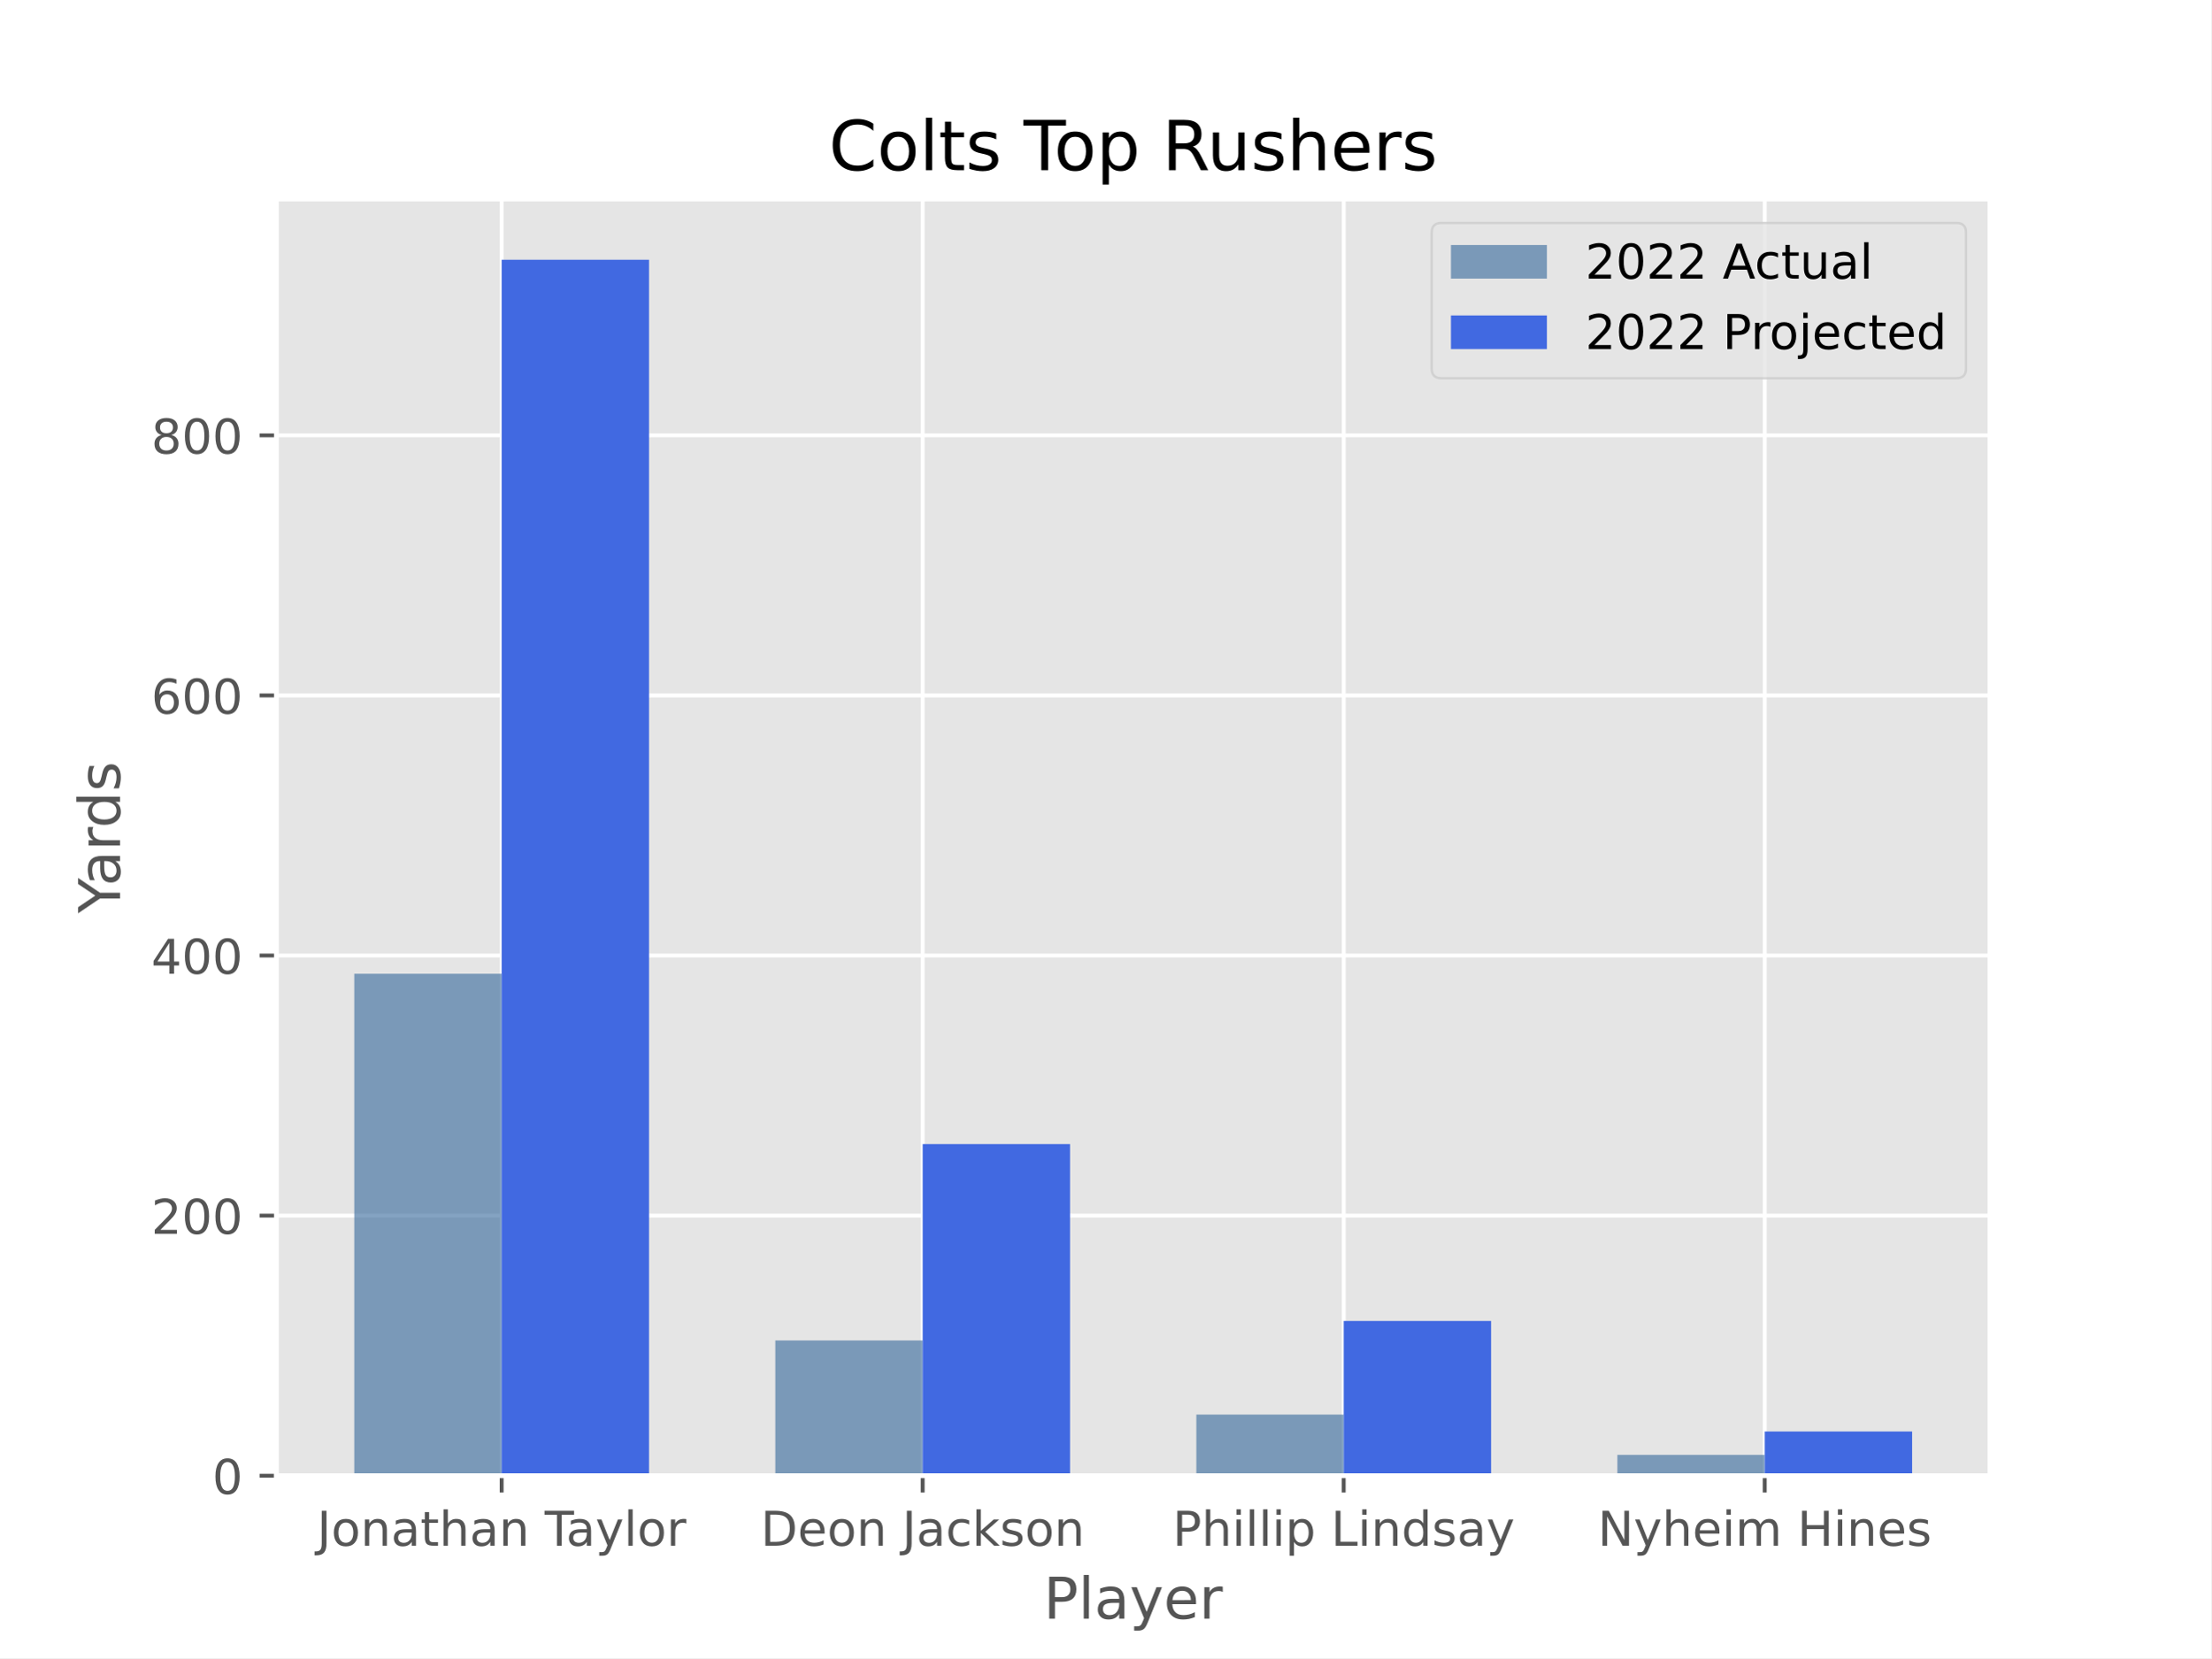
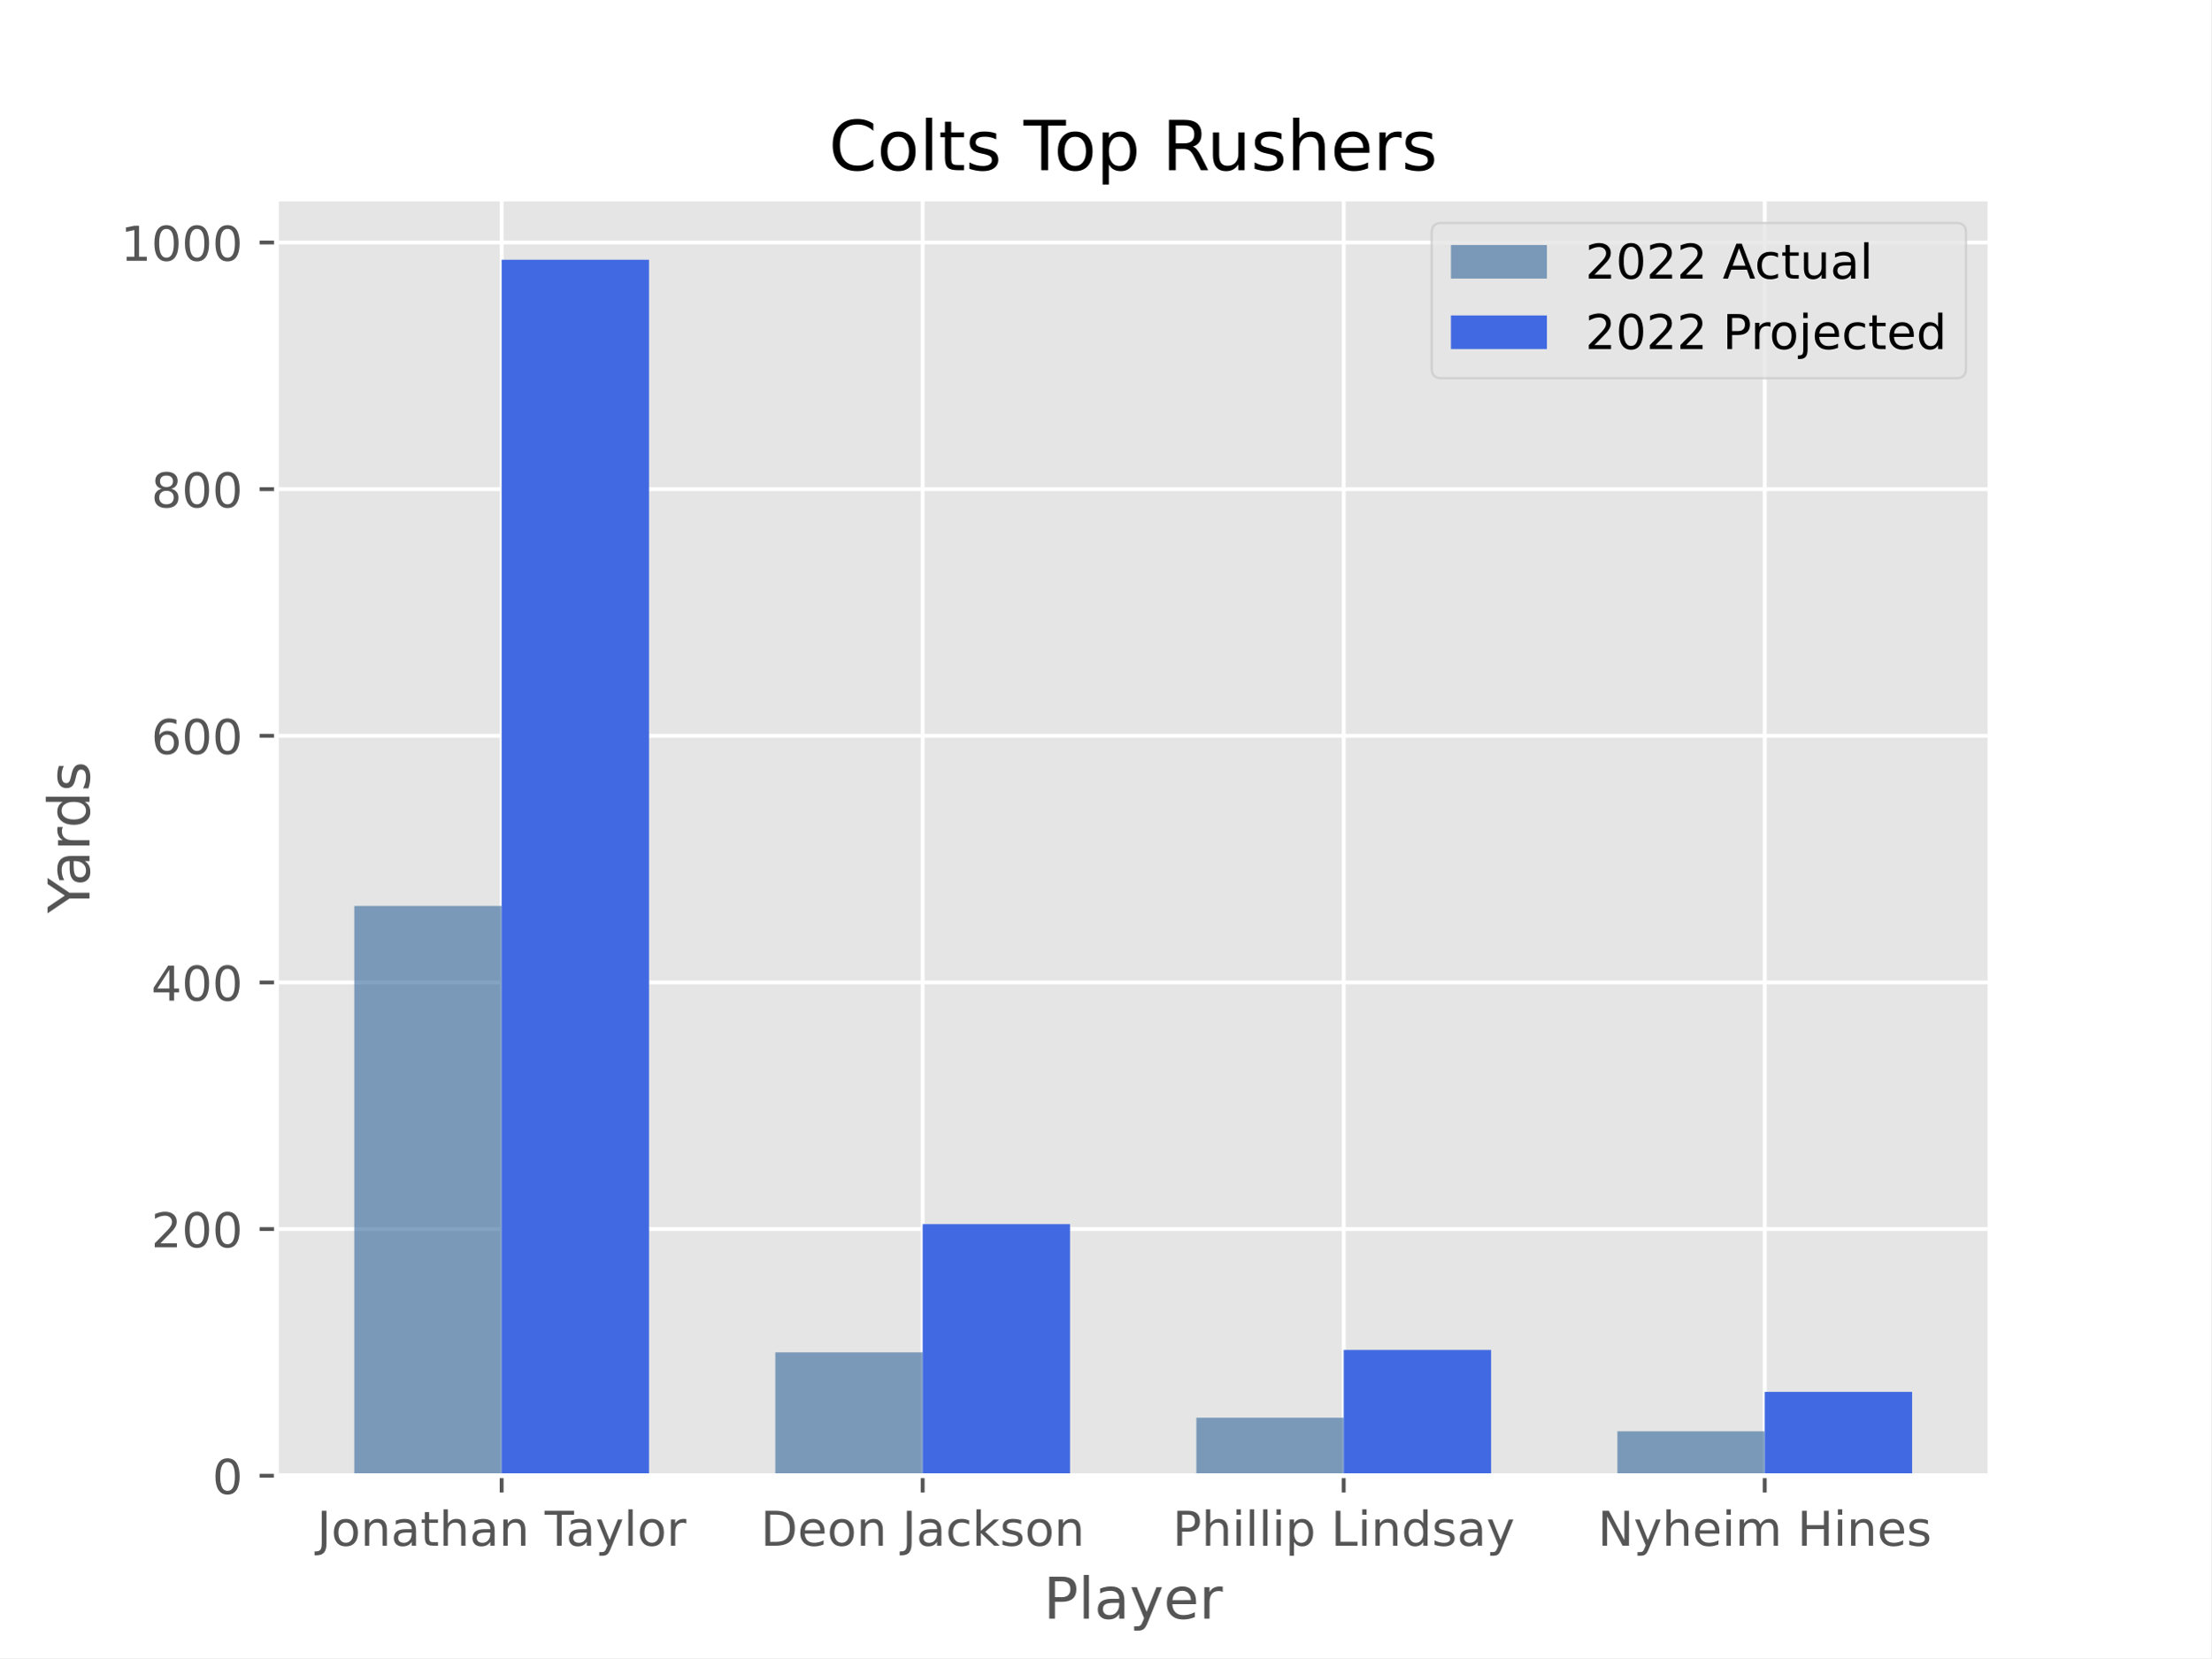
<svg xmlns="http://www.w3.org/2000/svg" xmlns:xlink="http://www.w3.org/1999/xlink" width="460.8pt" height="345.6pt" viewBox="0 0 460.8 345.6" version="1.1">
  <defs>
    <style type="text/css">*{stroke-linejoin: round; stroke-linecap: butt}</style>
  </defs>
  <g id="figure_1">
    <g id="patch_1">
      <path d="M 0 345.6  L 460.8 345.6  L 460.8 0  L 0 0  z " style="fill: #ffffff" />
    </g>
    <g id="axes_1">
      <g id="patch_2">
        <path d="M 57.6 307.584  L 414.72 307.584  L 414.72 41.472  L 57.6 41.472  z " style="fill: #e5e5e5" />
      </g>
      <g id="matplotlib.axis_1">
        <g id="xtick_1">
          <g id="line2d_1">
-             <path d="M 104.543 307.584  L 104.543 41.472  " clip-path="url(#pf321005e83)" style="fill: none; stroke: #ffffff; stroke-width: 0.8; stroke-linecap: square" />
+             <path d="M 104.543 307.584  L 104.543 41.472  " clip-path="url(#pcc3b6e63e6)" style="fill: none; stroke: #ffffff; stroke-width: 0.8; stroke-linecap: square" />
          </g>
          <g id="line2d_2">
            <defs>
-               <path id="m596a01a7bd" d="M 0 0  L 0 3.5  " style="stroke: #555555; stroke-width: 0.8" />
+               <path id="m6c34efee41" d="M 0 0  L 0 3.5  " style="stroke: #555555; stroke-width: 0.8" />
            </defs>
            <g>
-               <use xlink:href="#m596a01a7bd" x="104.543" y="307.584" style="fill: #555555; stroke: #555555; stroke-width: 0.8" />
+               <use xlink:href="#m6c34efee41" x="104.543" y="307.584" style="fill: #555555; stroke: #555555; stroke-width: 0.8" />
            </g>
          </g>
          <g id="text_1">
            <g style="fill: #555555" transform="translate(66.06907 322.1824) scale(0.1 -0.1)">
              <defs>
                <path id="DejaVuSans-4a" d="M 628 4666  L 1259 4666  L 1259 325  Q 1259 -519 939 -900  Q 619 -1281 -91 -1281  L -331 -1281  L -331 -750  L -134 -750  Q 284 -750 456 -515  Q 628 -281 628 325  L 628 4666  z " transform="scale(0.015625)" />
                <path id="DejaVuSans-6f" d="M 1959 3097  Q 1497 3097 1228 2736  Q 959 2375 959 1747  Q 959 1119 1226 758  Q 1494 397 1959 397  Q 2419 397 2687 759  Q 2956 1122 2956 1747  Q 2956 2369 2687 2733  Q 2419 3097 1959 3097  z M 1959 3584  Q 2709 3584 3137 3096  Q 3566 2609 3566 1747  Q 3566 888 3137 398  Q 2709 -91 1959 -91  Q 1206 -91 779 398  Q 353 888 353 1747  Q 353 2609 779 3096  Q 1206 3584 1959 3584  z " transform="scale(0.015625)" />
                <path id="DejaVuSans-6e" d="M 3513 2113  L 3513 0  L 2938 0  L 2938 2094  Q 2938 2591 2744 2837  Q 2550 3084 2163 3084  Q 1697 3084 1428 2787  Q 1159 2491 1159 1978  L 1159 0  L 581 0  L 581 3500  L 1159 3500  L 1159 2956  Q 1366 3272 1645 3428  Q 1925 3584 2291 3584  Q 2894 3584 3203 3211  Q 3513 2838 3513 2113  z " transform="scale(0.015625)" />
                <path id="DejaVuSans-61" d="M 2194 1759  Q 1497 1759 1228 1600  Q 959 1441 959 1056  Q 959 750 1161 570  Q 1363 391 1709 391  Q 2188 391 2477 730  Q 2766 1069 2766 1631  L 2766 1759  L 2194 1759  z M 3341 1997  L 3341 0  L 2766 0  L 2766 531  Q 2569 213 2275 61  Q 1981 -91 1556 -91  Q 1019 -91 701 211  Q 384 513 384 1019  Q 384 1609 779 1909  Q 1175 2209 1959 2209  L 2766 2209  L 2766 2266  Q 2766 2663 2505 2880  Q 2244 3097 1772 3097  Q 1472 3097 1187 3025  Q 903 2953 641 2809  L 641 3341  Q 956 3463 1253 3523  Q 1550 3584 1831 3584  Q 2591 3584 2966 3190  Q 3341 2797 3341 1997  z " transform="scale(0.015625)" />
                <path id="DejaVuSans-74" d="M 1172 4494  L 1172 3500  L 2356 3500  L 2356 3053  L 1172 3053  L 1172 1153  Q 1172 725 1289 603  Q 1406 481 1766 481  L 2356 481  L 2356 0  L 1766 0  Q 1100 0 847 248  Q 594 497 594 1153  L 594 3053  L 172 3053  L 172 3500  L 594 3500  L 594 4494  L 1172 4494  z " transform="scale(0.015625)" />
                <path id="DejaVuSans-68" d="M 3513 2113  L 3513 0  L 2938 0  L 2938 2094  Q 2938 2591 2744 2837  Q 2550 3084 2163 3084  Q 1697 3084 1428 2787  Q 1159 2491 1159 1978  L 1159 0  L 581 0  L 581 4863  L 1159 4863  L 1159 2956  Q 1366 3272 1645 3428  Q 1925 3584 2291 3584  Q 2894 3584 3203 3211  Q 3513 2838 3513 2113  z " transform="scale(0.015625)" />
                <path id="DejaVuSans-20" transform="scale(0.015625)" />
                <path id="DejaVuSans-54" d="M -19 4666  L 3928 4666  L 3928 4134  L 2272 4134  L 2272 0  L 1638 0  L 1638 4134  L -19 4134  L -19 4666  z " transform="scale(0.015625)" />
                <path id="DejaVuSans-79" d="M 2059 -325  Q 1816 -950 1584 -1140  Q 1353 -1331 966 -1331  L 506 -1331  L 506 -850  L 844 -850  Q 1081 -850 1212 -737  Q 1344 -625 1503 -206  L 1606 56  L 191 3500  L 800 3500  L 1894 763  L 2988 3500  L 3597 3500  L 2059 -325  z " transform="scale(0.015625)" />
                <path id="DejaVuSans-6c" d="M 603 4863  L 1178 4863  L 1178 0  L 603 0  L 603 4863  z " transform="scale(0.015625)" />
                <path id="DejaVuSans-72" d="M 2631 2963  Q 2534 3019 2420 3045  Q 2306 3072 2169 3072  Q 1681 3072 1420 2755  Q 1159 2438 1159 1844  L 1159 0  L 581 0  L 581 3500  L 1159 3500  L 1159 2956  Q 1341 3275 1631 3429  Q 1922 3584 2338 3584  Q 2397 3584 2469 3576  Q 2541 3569 2628 3553  L 2631 2963  z " transform="scale(0.015625)" />
              </defs>
              <use xlink:href="#DejaVuSans-4a" />
              <use xlink:href="#DejaVuSans-6f" x="29.492" />
              <use xlink:href="#DejaVuSans-6e" x="90.674" />
              <use xlink:href="#DejaVuSans-61" x="154.053" />
              <use xlink:href="#DejaVuSans-74" x="215.332" />
              <use xlink:href="#DejaVuSans-68" x="254.541" />
              <use xlink:href="#DejaVuSans-61" x="317.92" />
              <use xlink:href="#DejaVuSans-6e" x="379.199" />
              <use xlink:href="#DejaVuSans-20" x="442.578" />
              <use xlink:href="#DejaVuSans-54" x="474.365" />
              <use xlink:href="#DejaVuSans-61" x="518.949" />
              <use xlink:href="#DejaVuSans-79" x="580.229" />
              <use xlink:href="#DejaVuSans-6c" x="639.408" />
              <use xlink:href="#DejaVuSans-6f" x="667.191" />
              <use xlink:href="#DejaVuSans-72" x="728.373" />
            </g>
          </g>
        </g>
        <g id="xtick_2">
          <g id="line2d_3">
-             <path d="M 192.288 307.584  L 192.288 41.472  " clip-path="url(#pf321005e83)" style="fill: none; stroke: #ffffff; stroke-width: 0.8; stroke-linecap: square" />
+             <path d="M 192.288 307.584  L 192.288 41.472  " clip-path="url(#pcc3b6e63e6)" style="fill: none; stroke: #ffffff; stroke-width: 0.8; stroke-linecap: square" />
          </g>
          <g id="line2d_4">
            <g>
-               <use xlink:href="#m596a01a7bd" x="192.288" y="307.584" style="fill: #555555; stroke: #555555; stroke-width: 0.8" />
+               <use xlink:href="#m6c34efee41" x="192.288" y="307.584" style="fill: #555555; stroke: #555555; stroke-width: 0.8" />
            </g>
          </g>
          <g id="text_2">
            <g style="fill: #555555" transform="translate(158.5276 322.1824) scale(0.1 -0.1)">
              <defs>
                <path id="DejaVuSans-44" d="M 1259 4147  L 1259 519  L 2022 519  Q 2988 519 3436 956  Q 3884 1394 3884 2338  Q 3884 3275 3436 3711  Q 2988 4147 2022 4147  L 1259 4147  z M 628 4666  L 1925 4666  Q 3281 4666 3915 4102  Q 4550 3538 4550 2338  Q 4550 1131 3912 565  Q 3275 0 1925 0  L 628 0  L 628 4666  z " transform="scale(0.015625)" />
                <path id="DejaVuSans-65" d="M 3597 1894  L 3597 1613  L 953 1613  Q 991 1019 1311 708  Q 1631 397 2203 397  Q 2534 397 2845 478  Q 3156 559 3463 722  L 3463 178  Q 3153 47 2828 -22  Q 2503 -91 2169 -91  Q 1331 -91 842 396  Q 353 884 353 1716  Q 353 2575 817 3079  Q 1281 3584 2069 3584  Q 2775 3584 3186 3129  Q 3597 2675 3597 1894  z M 3022 2063  Q 3016 2534 2758 2815  Q 2500 3097 2075 3097  Q 1594 3097 1305 2825  Q 1016 2553 972 2059  L 3022 2063  z " transform="scale(0.015625)" />
                <path id="DejaVuSans-63" d="M 3122 3366  L 3122 2828  Q 2878 2963 2633 3030  Q 2388 3097 2138 3097  Q 1578 3097 1268 2742  Q 959 2388 959 1747  Q 959 1106 1268 751  Q 1578 397 2138 397  Q 2388 397 2633 464  Q 2878 531 3122 666  L 3122 134  Q 2881 22 2623 -34  Q 2366 -91 2075 -91  Q 1284 -91 818 406  Q 353 903 353 1747  Q 353 2603 823 3093  Q 1294 3584 2113 3584  Q 2378 3584 2631 3529  Q 2884 3475 3122 3366  z " transform="scale(0.015625)" />
                <path id="DejaVuSans-6b" d="M 581 4863  L 1159 4863  L 1159 1991  L 2875 3500  L 3609 3500  L 1753 1863  L 3688 0  L 2938 0  L 1159 1709  L 1159 0  L 581 0  L 581 4863  z " transform="scale(0.015625)" />
                <path id="DejaVuSans-73" d="M 2834 3397  L 2834 2853  Q 2591 2978 2328 3040  Q 2066 3103 1784 3103  Q 1356 3103 1142 2972  Q 928 2841 928 2578  Q 928 2378 1081 2264  Q 1234 2150 1697 2047  L 1894 2003  Q 2506 1872 2764 1633  Q 3022 1394 3022 966  Q 3022 478 2636 193  Q 2250 -91 1575 -91  Q 1294 -91 989 -36  Q 684 19 347 128  L 347 722  Q 666 556 975 473  Q 1284 391 1588 391  Q 1994 391 2212 530  Q 2431 669 2431 922  Q 2431 1156 2273 1281  Q 2116 1406 1581 1522  L 1381 1569  Q 847 1681 609 1914  Q 372 2147 372 2553  Q 372 3047 722 3315  Q 1072 3584 1716 3584  Q 2034 3584 2315 3537  Q 2597 3491 2834 3397  z " transform="scale(0.015625)" />
              </defs>
              <use xlink:href="#DejaVuSans-44" />
              <use xlink:href="#DejaVuSans-65" x="77.002" />
              <use xlink:href="#DejaVuSans-6f" x="138.525" />
              <use xlink:href="#DejaVuSans-6e" x="199.707" />
              <use xlink:href="#DejaVuSans-20" x="263.086" />
              <use xlink:href="#DejaVuSans-4a" x="294.873" />
              <use xlink:href="#DejaVuSans-61" x="324.365" />
              <use xlink:href="#DejaVuSans-63" x="385.645" />
              <use xlink:href="#DejaVuSans-6b" x="440.625" />
              <use xlink:href="#DejaVuSans-73" x="498.535" />
              <use xlink:href="#DejaVuSans-6f" x="550.635" />
              <use xlink:href="#DejaVuSans-6e" x="611.816" />
            </g>
          </g>
        </g>
        <g id="xtick_3">
          <g id="line2d_5">
-             <path d="M 280.032 307.584  L 280.032 41.472  " clip-path="url(#pf321005e83)" style="fill: none; stroke: #ffffff; stroke-width: 0.8; stroke-linecap: square" />
+             <path d="M 280.032 307.584  L 280.032 41.472  " clip-path="url(#pcc3b6e63e6)" style="fill: none; stroke: #ffffff; stroke-width: 0.8; stroke-linecap: square" />
          </g>
          <g id="line2d_6">
            <g>
-               <use xlink:href="#m596a01a7bd" x="280.032" y="307.584" style="fill: #555555; stroke: #555555; stroke-width: 0.8" />
+               <use xlink:href="#m6c34efee41" x="280.032" y="307.584" style="fill: #555555; stroke: #555555; stroke-width: 0.8" />
            </g>
          </g>
          <g id="text_3">
            <g style="fill: #555555" transform="translate(244.383 322.1824) scale(0.1 -0.1)">
              <defs>
                <path id="DejaVuSans-50" d="M 1259 4147  L 1259 2394  L 2053 2394  Q 2494 2394 2734 2622  Q 2975 2850 2975 3272  Q 2975 3691 2734 3919  Q 2494 4147 2053 4147  L 1259 4147  z M 628 4666  L 2053 4666  Q 2838 4666 3239 4311  Q 3641 3956 3641 3272  Q 3641 2581 3239 2228  Q 2838 1875 2053 1875  L 1259 1875  L 1259 0  L 628 0  L 628 4666  z " transform="scale(0.015625)" />
                <path id="DejaVuSans-69" d="M 603 3500  L 1178 3500  L 1178 0  L 603 0  L 603 3500  z M 603 4863  L 1178 4863  L 1178 4134  L 603 4134  L 603 4863  z " transform="scale(0.015625)" />
                <path id="DejaVuSans-70" d="M 1159 525  L 1159 -1331  L 581 -1331  L 581 3500  L 1159 3500  L 1159 2969  Q 1341 3281 1617 3432  Q 1894 3584 2278 3584  Q 2916 3584 3314 3078  Q 3713 2572 3713 1747  Q 3713 922 3314 415  Q 2916 -91 2278 -91  Q 1894 -91 1617 61  Q 1341 213 1159 525  z M 3116 1747  Q 3116 2381 2855 2742  Q 2594 3103 2138 3103  Q 1681 3103 1420 2742  Q 1159 2381 1159 1747  Q 1159 1113 1420 752  Q 1681 391 2138 391  Q 2594 391 2855 752  Q 3116 1113 3116 1747  z " transform="scale(0.015625)" />
                <path id="DejaVuSans-4c" d="M 628 4666  L 1259 4666  L 1259 531  L 3531 531  L 3531 0  L 628 0  L 628 4666  z " transform="scale(0.015625)" />
                <path id="DejaVuSans-64" d="M 2906 2969  L 2906 4863  L 3481 4863  L 3481 0  L 2906 0  L 2906 525  Q 2725 213 2448 61  Q 2172 -91 1784 -91  Q 1150 -91 751 415  Q 353 922 353 1747  Q 353 2572 751 3078  Q 1150 3584 1784 3584  Q 2172 3584 2448 3432  Q 2725 3281 2906 2969  z M 947 1747  Q 947 1113 1208 752  Q 1469 391 1925 391  Q 2381 391 2643 752  Q 2906 1113 2906 1747  Q 2906 2381 2643 2742  Q 2381 3103 1925 3103  Q 1469 3103 1208 2742  Q 947 2381 947 1747  z " transform="scale(0.015625)" />
              </defs>
              <use xlink:href="#DejaVuSans-50" />
              <use xlink:href="#DejaVuSans-68" x="60.303" />
              <use xlink:href="#DejaVuSans-69" x="123.682" />
              <use xlink:href="#DejaVuSans-6c" x="151.465" />
              <use xlink:href="#DejaVuSans-6c" x="179.248" />
              <use xlink:href="#DejaVuSans-69" x="207.031" />
              <use xlink:href="#DejaVuSans-70" x="234.814" />
              <use xlink:href="#DejaVuSans-20" x="298.291" />
              <use xlink:href="#DejaVuSans-4c" x="330.078" />
              <use xlink:href="#DejaVuSans-69" x="385.791" />
              <use xlink:href="#DejaVuSans-6e" x="413.574" />
              <use xlink:href="#DejaVuSans-64" x="476.953" />
              <use xlink:href="#DejaVuSans-73" x="540.43" />
              <use xlink:href="#DejaVuSans-61" x="592.529" />
              <use xlink:href="#DejaVuSans-79" x="653.809" />
            </g>
          </g>
        </g>
        <g id="xtick_4">
          <g id="line2d_7">
-             <path d="M 367.777 307.584  L 367.777 41.472  " clip-path="url(#pf321005e83)" style="fill: none; stroke: #ffffff; stroke-width: 0.8; stroke-linecap: square" />
+             <path d="M 367.777 307.584  L 367.777 41.472  " clip-path="url(#pcc3b6e63e6)" style="fill: none; stroke: #ffffff; stroke-width: 0.8; stroke-linecap: square" />
          </g>
          <g id="line2d_8">
            <g>
-               <use xlink:href="#m596a01a7bd" x="367.777" y="307.584" style="fill: #555555; stroke: #555555; stroke-width: 0.8" />
+               <use xlink:href="#m6c34efee41" x="367.777" y="307.584" style="fill: #555555; stroke: #555555; stroke-width: 0.8" />
            </g>
          </g>
          <g id="text_4">
            <g style="fill: #555555" transform="translate(332.9837 322.1824) scale(0.1 -0.1)">
              <defs>
                <path id="DejaVuSans-4e" d="M 628 4666  L 1478 4666  L 3547 763  L 3547 4666  L 4159 4666  L 4159 0  L 3309 0  L 1241 3903  L 1241 0  L 628 0  L 628 4666  z " transform="scale(0.015625)" />
                <path id="DejaVuSans-6d" d="M 3328 2828  Q 3544 3216 3844 3400  Q 4144 3584 4550 3584  Q 5097 3584 5394 3201  Q 5691 2819 5691 2113  L 5691 0  L 5113 0  L 5113 2094  Q 5113 2597 4934 2840  Q 4756 3084 4391 3084  Q 3944 3084 3684 2787  Q 3425 2491 3425 1978  L 3425 0  L 2847 0  L 2847 2094  Q 2847 2600 2669 2842  Q 2491 3084 2119 3084  Q 1678 3084 1418 2786  Q 1159 2488 1159 1978  L 1159 0  L 581 0  L 581 3500  L 1159 3500  L 1159 2956  Q 1356 3278 1631 3431  Q 1906 3584 2284 3584  Q 2666 3584 2933 3390  Q 3200 3197 3328 2828  z " transform="scale(0.015625)" />
                <path id="DejaVuSans-48" d="M 628 4666  L 1259 4666  L 1259 2753  L 3553 2753  L 3553 4666  L 4184 4666  L 4184 0  L 3553 0  L 3553 2222  L 1259 2222  L 1259 0  L 628 0  L 628 4666  z " transform="scale(0.015625)" />
              </defs>
              <use xlink:href="#DejaVuSans-4e" />
              <use xlink:href="#DejaVuSans-79" x="74.805" />
              <use xlink:href="#DejaVuSans-68" x="133.984" />
              <use xlink:href="#DejaVuSans-65" x="197.363" />
              <use xlink:href="#DejaVuSans-69" x="258.887" />
              <use xlink:href="#DejaVuSans-6d" x="286.67" />
              <use xlink:href="#DejaVuSans-20" x="384.082" />
              <use xlink:href="#DejaVuSans-48" x="415.869" />
              <use xlink:href="#DejaVuSans-69" x="491.064" />
              <use xlink:href="#DejaVuSans-6e" x="518.848" />
              <use xlink:href="#DejaVuSans-65" x="582.227" />
              <use xlink:href="#DejaVuSans-73" x="643.75" />
            </g>
          </g>
        </g>
        <g id="text_5">
          <g style="fill: #555555" transform="translate(217.4888 337.3802) scale(0.12 -0.12)">
            <use xlink:href="#DejaVuSans-50" />
            <use xlink:href="#DejaVuSans-6c" x="60.303" />
            <use xlink:href="#DejaVuSans-61" x="88.086" />
            <use xlink:href="#DejaVuSans-79" x="149.365" />
            <use xlink:href="#DejaVuSans-65" x="208.545" />
            <use xlink:href="#DejaVuSans-72" x="270.068" />
          </g>
        </g>
      </g>
      <g id="matplotlib.axis_2">
        <g id="ytick_1">
          <g id="line2d_9">
-             <path d="M 57.6 307.584  L 414.72 307.584  " clip-path="url(#pf321005e83)" style="fill: none; stroke: #ffffff; stroke-width: 0.8; stroke-linecap: square" />
+             <path d="M 57.6 307.584  L 414.72 307.584  " clip-path="url(#pcc3b6e63e6)" style="fill: none; stroke: #ffffff; stroke-width: 0.8; stroke-linecap: square" />
          </g>
          <g id="line2d_10">
            <defs>
-               <path id="m72962c4ec6" d="M 0 0  L -3.5 0  " style="stroke: #555555; stroke-width: 0.8" />
+               <path id="mec5c27730e" d="M 0 0  L -3.5 0  " style="stroke: #555555; stroke-width: 0.8" />
            </defs>
            <g>
-               <use xlink:href="#m72962c4ec6" x="57.6" y="307.584" style="fill: #555555; stroke: #555555; stroke-width: 0.8" />
+               <use xlink:href="#mec5c27730e" x="57.6" y="307.584" style="fill: #555555; stroke: #555555; stroke-width: 0.8" />
            </g>
          </g>
          <g id="text_6">
            <g style="fill: #555555" transform="translate(44.2375 311.3832) scale(0.1 -0.1)">
              <defs>
                <path id="DejaVuSans-30" d="M 2034 4250  Q 1547 4250 1301 3770  Q 1056 3291 1056 2328  Q 1056 1369 1301 889  Q 1547 409 2034 409  Q 2525 409 2770 889  Q 3016 1369 3016 2328  Q 3016 3291 2770 3770  Q 2525 4250 2034 4250  z M 2034 4750  Q 2819 4750 3233 4129  Q 3647 3509 3647 2328  Q 3647 1150 3233 529  Q 2819 -91 2034 -91  Q 1250 -91 836 529  Q 422 1150 422 2328  Q 422 3509 836 4129  Q 1250 4750 2034 4750  z " transform="scale(0.015625)" />
              </defs>
              <use xlink:href="#DejaVuSans-30" />
            </g>
          </g>
        </g>
        <g id="ytick_2">
          <g id="line2d_11">
-             <path d="M 57.6 253.372  L 414.72 253.372  " clip-path="url(#pf321005e83)" style="fill: none; stroke: #ffffff; stroke-width: 0.8; stroke-linecap: square" />
+             <path d="M 57.6 256.176  L 414.72 256.176  " clip-path="url(#pcc3b6e63e6)" style="fill: none; stroke: #ffffff; stroke-width: 0.8; stroke-linecap: square" />
          </g>
          <g id="line2d_12">
            <g>
-               <use xlink:href="#m72962c4ec6" x="57.6" y="253.372" style="fill: #555555; stroke: #555555; stroke-width: 0.8" />
+               <use xlink:href="#mec5c27730e" x="57.6" y="256.176" style="fill: #555555; stroke: #555555; stroke-width: 0.8" />
            </g>
          </g>
          <g id="text_7">
-             <g style="fill: #555555" transform="translate(31.5125 257.1715) scale(0.1 -0.1)">
+             <g style="fill: #555555" transform="translate(31.5125 259.9755) scale(0.1 -0.1)">
              <defs>
                <path id="DejaVuSans-32" d="M 1228 531  L 3431 531  L 3431 0  L 469 0  L 469 531  Q 828 903 1448 1529  Q 2069 2156 2228 2338  Q 2531 2678 2651 2914  Q 2772 3150 2772 3378  Q 2772 3750 2511 3984  Q 2250 4219 1831 4219  Q 1534 4219 1204 4116  Q 875 4013 500 3803  L 500 4441  Q 881 4594 1212 4672  Q 1544 4750 1819 4750  Q 2544 4750 2975 4387  Q 3406 4025 3406 3419  Q 3406 3131 3298 2873  Q 3191 2616 2906 2266  Q 2828 2175 2409 1742  Q 1991 1309 1228 531  z " transform="scale(0.015625)" />
              </defs>
              <use xlink:href="#DejaVuSans-32" />
              <use xlink:href="#DejaVuSans-30" x="63.623" />
              <use xlink:href="#DejaVuSans-30" x="127.246" />
            </g>
          </g>
        </g>
        <g id="ytick_3">
          <g id="line2d_13">
-             <path d="M 57.6 199.16  L 414.72 199.16  " clip-path="url(#pf321005e83)" style="fill: none; stroke: #ffffff; stroke-width: 0.8; stroke-linecap: square" />
+             <path d="M 57.6 204.769  L 414.72 204.769  " clip-path="url(#pcc3b6e63e6)" style="fill: none; stroke: #ffffff; stroke-width: 0.8; stroke-linecap: square" />
          </g>
          <g id="line2d_14">
            <g>
-               <use xlink:href="#m72962c4ec6" x="57.6" y="199.16" style="fill: #555555; stroke: #555555; stroke-width: 0.8" />
+               <use xlink:href="#mec5c27730e" x="57.6" y="204.769" style="fill: #555555; stroke: #555555; stroke-width: 0.8" />
            </g>
          </g>
          <g id="text_8">
-             <g style="fill: #555555" transform="translate(31.5125 202.9597) scale(0.1 -0.1)">
+             <g style="fill: #555555" transform="translate(31.5125 208.5678) scale(0.1 -0.1)">
              <defs>
                <path id="DejaVuSans-34" d="M 2419 4116  L 825 1625  L 2419 1625  L 2419 4116  z M 2253 4666  L 3047 4666  L 3047 1625  L 3713 1625  L 3713 1100  L 3047 1100  L 3047 0  L 2419 0  L 2419 1100  L 313 1100  L 313 1709  L 2253 4666  z " transform="scale(0.015625)" />
              </defs>
              <use xlink:href="#DejaVuSans-34" />
              <use xlink:href="#DejaVuSans-30" x="63.623" />
              <use xlink:href="#DejaVuSans-30" x="127.246" />
            </g>
          </g>
        </g>
        <g id="ytick_4">
          <g id="line2d_15">
-             <path d="M 57.6 144.949  L 414.72 144.949  " clip-path="url(#pf321005e83)" style="fill: none; stroke: #ffffff; stroke-width: 0.8; stroke-linecap: square" />
+             <path d="M 57.6 153.361  L 414.72 153.361  " clip-path="url(#pcc3b6e63e6)" style="fill: none; stroke: #ffffff; stroke-width: 0.8; stroke-linecap: square" />
          </g>
          <g id="line2d_16">
            <g>
-               <use xlink:href="#m72962c4ec6" x="57.6" y="144.949" style="fill: #555555; stroke: #555555; stroke-width: 0.8" />
+               <use xlink:href="#mec5c27730e" x="57.6" y="153.361" style="fill: #555555; stroke: #555555; stroke-width: 0.8" />
            </g>
          </g>
          <g id="text_9">
-             <g style="fill: #555555" transform="translate(31.5125 148.7479) scale(0.1 -0.1)">
+             <g style="fill: #555555" transform="translate(31.5125 157.1601) scale(0.1 -0.1)">
              <defs>
                <path id="DejaVuSans-36" d="M 2113 2584  Q 1688 2584 1439 2293  Q 1191 2003 1191 1497  Q 1191 994 1439 701  Q 1688 409 2113 409  Q 2538 409 2786 701  Q 3034 994 3034 1497  Q 3034 2003 2786 2293  Q 2538 2584 2113 2584  z M 3366 4563  L 3366 3988  Q 3128 4100 2886 4159  Q 2644 4219 2406 4219  Q 1781 4219 1451 3797  Q 1122 3375 1075 2522  Q 1259 2794 1537 2939  Q 1816 3084 2150 3084  Q 2853 3084 3261 2657  Q 3669 2231 3669 1497  Q 3669 778 3244 343  Q 2819 -91 2113 -91  Q 1303 -91 875 529  Q 447 1150 447 2328  Q 447 3434 972 4092  Q 1497 4750 2381 4750  Q 2619 4750 2861 4703  Q 3103 4656 3366 4563  z " transform="scale(0.015625)" />
              </defs>
              <use xlink:href="#DejaVuSans-36" />
              <use xlink:href="#DejaVuSans-30" x="63.623" />
              <use xlink:href="#DejaVuSans-30" x="127.246" />
            </g>
          </g>
        </g>
        <g id="ytick_5">
          <g id="line2d_17">
-             <path d="M 57.6 90.737  L 414.72 90.737  " clip-path="url(#pf321005e83)" style="fill: none; stroke: #ffffff; stroke-width: 0.8; stroke-linecap: square" />
+             <path d="M 57.6 101.953  L 414.72 101.953  " clip-path="url(#pcc3b6e63e6)" style="fill: none; stroke: #ffffff; stroke-width: 0.8; stroke-linecap: square" />
          </g>
          <g id="line2d_18">
            <g>
-               <use xlink:href="#m72962c4ec6" x="57.6" y="90.737" style="fill: #555555; stroke: #555555; stroke-width: 0.8" />
+               <use xlink:href="#mec5c27730e" x="57.6" y="101.953" style="fill: #555555; stroke: #555555; stroke-width: 0.8" />
            </g>
          </g>
          <g id="text_10">
-             <g style="fill: #555555" transform="translate(31.5125 94.53616) scale(0.1 -0.1)">
+             <g style="fill: #555555" transform="translate(31.5125 105.7524) scale(0.1 -0.1)">
              <defs>
                <path id="DejaVuSans-38" d="M 2034 2216  Q 1584 2216 1326 1975  Q 1069 1734 1069 1313  Q 1069 891 1326 650  Q 1584 409 2034 409  Q 2484 409 2743 651  Q 3003 894 3003 1313  Q 3003 1734 2745 1975  Q 2488 2216 2034 2216  z M 1403 2484  Q 997 2584 770 2862  Q 544 3141 544 3541  Q 544 4100 942 4425  Q 1341 4750 2034 4750  Q 2731 4750 3128 4425  Q 3525 4100 3525 3541  Q 3525 3141 3298 2862  Q 3072 2584 2669 2484  Q 3125 2378 3379 2068  Q 3634 1759 3634 1313  Q 3634 634 3220 271  Q 2806 -91 2034 -91  Q 1263 -91 848 271  Q 434 634 434 1313  Q 434 1759 690 2068  Q 947 2378 1403 2484  z M 1172 3481  Q 1172 3119 1398 2916  Q 1625 2713 2034 2713  Q 2441 2713 2670 2916  Q 2900 3119 2900 3481  Q 2900 3844 2670 4047  Q 2441 4250 2034 4250  Q 1625 4250 1398 4047  Q 1172 3844 1172 3481  z " transform="scale(0.015625)" />
              </defs>
              <use xlink:href="#DejaVuSans-38" />
              <use xlink:href="#DejaVuSans-30" x="63.623" />
              <use xlink:href="#DejaVuSans-30" x="127.246" />
            </g>
          </g>
        </g>
-         <g id="text_11">
-           <g style="fill: #555555" transform="translate(25.01687 190.3408) rotate(-90) scale(0.12 -0.12)">
+         <g id="ytick_6">
+           <g id="line2d_19">
+             <path d="M 57.6 50.545  L 414.72 50.545  " clip-path="url(#pcc3b6e63e6)" style="fill: none; stroke: #ffffff; stroke-width: 0.8; stroke-linecap: square" />
+           </g>
+           <g id="line2d_20">
+             <g>
+               <use xlink:href="#mec5c27730e" x="57.6" y="50.545" style="fill: #555555; stroke: #555555; stroke-width: 0.8" />
+             </g>
+           </g>
+           <g id="text_11">
+             <g style="fill: #555555" transform="translate(25.15 54.34468) scale(0.1 -0.1)">
+               <defs>
+                 <path id="DejaVuSans-31" d="M 794 531  L 1825 531  L 1825 4091  L 703 3866  L 703 4441  L 1819 4666  L 2450 4666  L 2450 531  L 3481 531  L 3481 0  L 794 0  L 794 531  z " transform="scale(0.015625)" />
+               </defs>
+               <use xlink:href="#DejaVuSans-31" />
+               <use xlink:href="#DejaVuSans-30" x="63.623" />
+               <use xlink:href="#DejaVuSans-30" x="127.246" />
+               <use xlink:href="#DejaVuSans-30" x="190.869" />
+             </g>
+           </g>
+         </g>
+         <g id="text_12">
+           <g style="fill: #555555" transform="translate(18.65438 190.3408) rotate(-90) scale(0.12 -0.12)">
            <defs>
              <path id="DejaVuSans-59" d="M -13 4666  L 666 4666  L 1959 2747  L 3244 4666  L 3922 4666  L 2272 2222  L 2272 0  L 1638 0  L 1638 2222  L -13 4666  z " transform="scale(0.015625)" />
            </defs>
            <use xlink:href="#DejaVuSans-59" />
            <use xlink:href="#DejaVuSans-61" x="47.334" />
            <use xlink:href="#DejaVuSans-72" x="108.613" />
            <use xlink:href="#DejaVuSans-64" x="147.977" />
            <use xlink:href="#DejaVuSans-73" x="211.453" />
          </g>
        </g>
      </g>
      <g id="patch_3">
-         <path d="M 73.833 307.584  L 104.543 307.584  L 104.543 202.955  L 73.833 202.955  z " clip-path="url(#pf321005e83)" style="fill: #336699; fill-opacity: 0.6" />
+         <path d="M 73.833 307.584  L 104.543 307.584  L 104.543 188.832  L 73.833 188.832  z " clip-path="url(#pcc3b6e63e6)" style="fill: #336699; fill-opacity: 0.6" />
      </g>
      <g id="patch_4">
-         <path d="M 161.577 307.584  L 192.288 307.584  L 192.288 279.394  L 161.577 279.394  z " clip-path="url(#pf321005e83)" style="fill: #336699; fill-opacity: 0.6" />
+         <path d="M 161.577 307.584  L 192.288 307.584  L 192.288 281.88  L 161.577 281.88  z " clip-path="url(#pcc3b6e63e6)" style="fill: #336699; fill-opacity: 0.6" />
      </g>
      <g id="patch_5">
-         <path d="M 249.322 307.584  L 280.032 307.584  L 280.032 294.844  L 249.322 294.844  z " clip-path="url(#pf321005e83)" style="fill: #336699; fill-opacity: 0.6" />
+         <path d="M 249.322 307.584  L 280.032 307.584  L 280.032 295.503  L 249.322 295.503  z " clip-path="url(#pcc3b6e63e6)" style="fill: #336699; fill-opacity: 0.6" />
      </g>
      <g id="patch_6">
-         <path d="M 337.066 307.584  L 367.777 307.584  L 367.777 303.247  L 337.066 303.247  z " clip-path="url(#pf321005e83)" style="fill: #336699; fill-opacity: 0.6" />
+         <path d="M 337.066 307.584  L 367.777 307.584  L 367.777 298.331  L 337.066 298.331  z " clip-path="url(#pcc3b6e63e6)" style="fill: #336699; fill-opacity: 0.6" />
      </g>
      <g id="patch_7">
-         <path d="M 104.543 307.584  L 135.254 307.584  L 135.254 54.144  L 104.543 54.144  z " clip-path="url(#pf321005e83)" style="fill: #4169e1" />
+         <path d="M 104.543 307.584  L 135.254 307.584  L 135.254 54.144  L 104.543 54.144  z " clip-path="url(#pcc3b6e63e6)" style="fill: #4169e1" />
      </g>
      <g id="patch_8">
-         <path d="M 192.288 307.584  L 222.998 307.584  L 222.998 238.464  L 192.288 238.464  z " clip-path="url(#pf321005e83)" style="fill: #4169e1" />
+         <path d="M 192.288 307.584  L 222.998 307.584  L 222.998 255.148  L 192.288 255.148  z " clip-path="url(#pcc3b6e63e6)" style="fill: #4169e1" />
      </g>
      <g id="patch_9">
-         <path d="M 280.032 307.584  L 310.743 307.584  L 310.743 275.328  L 280.032 275.328  z " clip-path="url(#pf321005e83)" style="fill: #4169e1" />
+         <path d="M 280.032 307.584  L 310.743 307.584  L 310.743 281.366  L 280.032 281.366  z " clip-path="url(#pcc3b6e63e6)" style="fill: #4169e1" />
      </g>
      <g id="patch_10">
-         <path d="M 367.777 307.584  L 398.487 307.584  L 398.487 298.368  L 367.777 298.368  z " clip-path="url(#pf321005e83)" style="fill: #4169e1" />
+         <path d="M 367.777 307.584  L 398.487 307.584  L 398.487 290.105  L 367.777 290.105  z " clip-path="url(#pcc3b6e63e6)" style="fill: #4169e1" />
      </g>
      <g id="patch_11">
        <path d="M 57.6 307.584  L 57.6 41.472  " style="fill: none; stroke: #ffffff; stroke-linejoin: miter; stroke-linecap: square" />
      </g>
      <g id="patch_12">
        <path d="M 414.72 307.584  L 414.72 41.472  " style="fill: none; stroke: #ffffff; stroke-linejoin: miter; stroke-linecap: square" />
      </g>
      <g id="patch_13">
        <path d="M 57.6 307.584  L 414.72 307.584  " style="fill: none; stroke: #ffffff; stroke-linejoin: miter; stroke-linecap: square" />
      </g>
      <g id="patch_14">
        <path d="M 57.6 41.472  L 414.72 41.472  " style="fill: none; stroke: #ffffff; stroke-linejoin: miter; stroke-linecap: square" />
      </g>
-       <g id="text_12">
+       <g id="text_13">
        <g transform="translate(172.7303 35.472) scale(0.144 -0.144)">
          <defs>
            <path id="DejaVuSans-43" d="M 4122 4306  L 4122 3641  Q 3803 3938 3442 4084  Q 3081 4231 2675 4231  Q 1875 4231 1450 3742  Q 1025 3253 1025 2328  Q 1025 1406 1450 917  Q 1875 428 2675 428  Q 3081 428 3442 575  Q 3803 722 4122 1019  L 4122 359  Q 3791 134 3420 21  Q 3050 -91 2638 -91  Q 1578 -91 968 557  Q 359 1206 359 2328  Q 359 3453 968 4101  Q 1578 4750 2638 4750  Q 3056 4750 3426 4639  Q 3797 4528 4122 4306  z " transform="scale(0.015625)" />
            <path id="DejaVuSans-52" d="M 2841 2188  Q 3044 2119 3236 1894  Q 3428 1669 3622 1275  L 4263 0  L 3584 0  L 2988 1197  Q 2756 1666 2539 1819  Q 2322 1972 1947 1972  L 1259 1972  L 1259 0  L 628 0  L 628 4666  L 2053 4666  Q 2853 4666 3247 4331  Q 3641 3997 3641 3322  Q 3641 2881 3436 2590  Q 3231 2300 2841 2188  z M 1259 4147  L 1259 2491  L 2053 2491  Q 2509 2491 2742 2702  Q 2975 2913 2975 3322  Q 2975 3731 2742 3939  Q 2509 4147 2053 4147  L 1259 4147  z " transform="scale(0.015625)" />
            <path id="DejaVuSans-75" d="M 544 1381  L 544 3500  L 1119 3500  L 1119 1403  Q 1119 906 1312 657  Q 1506 409 1894 409  Q 2359 409 2629 706  Q 2900 1003 2900 1516  L 2900 3500  L 3475 3500  L 3475 0  L 2900 0  L 2900 538  Q 2691 219 2414 64  Q 2138 -91 1772 -91  Q 1169 -91 856 284  Q 544 659 544 1381  z M 1991 3584  L 1991 3584  z " transform="scale(0.015625)" />
          </defs>
          <use xlink:href="#DejaVuSans-43" />
          <use xlink:href="#DejaVuSans-6f" x="69.824" />
          <use xlink:href="#DejaVuSans-6c" x="131.006" />
          <use xlink:href="#DejaVuSans-74" x="158.789" />
          <use xlink:href="#DejaVuSans-73" x="197.998" />
          <use xlink:href="#DejaVuSans-20" x="250.098" />
          <use xlink:href="#DejaVuSans-54" x="281.885" />
          <use xlink:href="#DejaVuSans-6f" x="325.969" />
          <use xlink:href="#DejaVuSans-70" x="387.15" />
          <use xlink:href="#DejaVuSans-20" x="450.627" />
          <use xlink:href="#DejaVuSans-52" x="482.414" />
          <use xlink:href="#DejaVuSans-75" x="547.396" />
          <use xlink:href="#DejaVuSans-73" x="610.775" />
          <use xlink:href="#DejaVuSans-68" x="662.875" />
          <use xlink:href="#DejaVuSans-65" x="726.254" />
          <use xlink:href="#DejaVuSans-72" x="787.777" />
          <use xlink:href="#DejaVuSans-73" x="828.891" />
        </g>
      </g>
      <g id="legend_1">
        <g id="patch_15">
          <path d="M 300.381 78.828  L 407.72 78.828  Q 409.72 78.828 409.72 76.828  L 409.72 48.472  Q 409.72 46.472 407.72 46.472  L 300.381 46.472  Q 298.381 46.472 298.381 48.472  L 298.381 76.828  Q 298.381 78.828 300.381 78.828  z " style="fill: #e5e5e5; opacity: 0.8; stroke: #cccccc; stroke-width: 0.5; stroke-linejoin: miter" />
        </g>
        <g id="patch_16">
          <path d="M 302.381 58.07  L 322.381 58.07  L 322.381 51.07  L 302.381 51.07  z " style="fill: #336699; fill-opacity: 0.6" />
        </g>
-         <g id="text_13">
+         <g id="text_14">
          <g transform="translate(330.3809 58.07044) scale(0.1 -0.1)">
            <defs>
              <path id="DejaVuSans-41" d="M 2188 4044  L 1331 1722  L 3047 1722  L 2188 4044  z M 1831 4666  L 2547 4666  L 4325 0  L 3669 0  L 3244 1197  L 1141 1197  L 716 0  L 50 0  L 1831 4666  z " transform="scale(0.015625)" />
            </defs>
            <use xlink:href="#DejaVuSans-32" />
            <use xlink:href="#DejaVuSans-30" x="63.623" />
            <use xlink:href="#DejaVuSans-32" x="127.246" />
            <use xlink:href="#DejaVuSans-32" x="190.869" />
            <use xlink:href="#DejaVuSans-20" x="254.492" />
            <use xlink:href="#DejaVuSans-41" x="286.279" />
            <use xlink:href="#DejaVuSans-63" x="352.938" />
            <use xlink:href="#DejaVuSans-74" x="407.918" />
            <use xlink:href="#DejaVuSans-75" x="447.127" />
            <use xlink:href="#DejaVuSans-61" x="510.506" />
            <use xlink:href="#DejaVuSans-6c" x="571.785" />
          </g>
        </g>
        <g id="patch_17">
          <path d="M 302.381 72.749  L 322.381 72.749  L 322.381 65.749  L 302.381 65.749  z " style="fill: #4169e1" />
        </g>
-         <g id="text_14">
+         <g id="text_15">
          <g transform="translate(330.3809 72.74856) scale(0.1 -0.1)">
            <defs>
              <path id="DejaVuSans-6a" d="M 603 3500  L 1178 3500  L 1178 -63  Q 1178 -731 923 -1031  Q 669 -1331 103 -1331  L -116 -1331  L -116 -844  L 38 -844  Q 366 -844 484 -692  Q 603 -541 603 -63  L 603 3500  z M 603 4863  L 1178 4863  L 1178 4134  L 603 4134  L 603 4863  z " transform="scale(0.015625)" />
            </defs>
            <use xlink:href="#DejaVuSans-32" />
            <use xlink:href="#DejaVuSans-30" x="63.623" />
            <use xlink:href="#DejaVuSans-32" x="127.246" />
            <use xlink:href="#DejaVuSans-32" x="190.869" />
            <use xlink:href="#DejaVuSans-20" x="254.492" />
            <use xlink:href="#DejaVuSans-50" x="286.279" />
            <use xlink:href="#DejaVuSans-72" x="344.832" />
            <use xlink:href="#DejaVuSans-6f" x="383.695" />
            <use xlink:href="#DejaVuSans-6a" x="444.877" />
            <use xlink:href="#DejaVuSans-65" x="472.66" />
            <use xlink:href="#DejaVuSans-63" x="534.184" />
            <use xlink:href="#DejaVuSans-74" x="589.164" />
            <use xlink:href="#DejaVuSans-65" x="628.373" />
            <use xlink:href="#DejaVuSans-64" x="689.896" />
          </g>
        </g>
      </g>
    </g>
  </g>
  <defs>
-     <clipPath id="pf321005e83">
+     <clipPath id="pcc3b6e63e6">
      <rect x="57.6" y="41.472" width="357.12" height="266.112" />
    </clipPath>
  </defs>
</svg>
